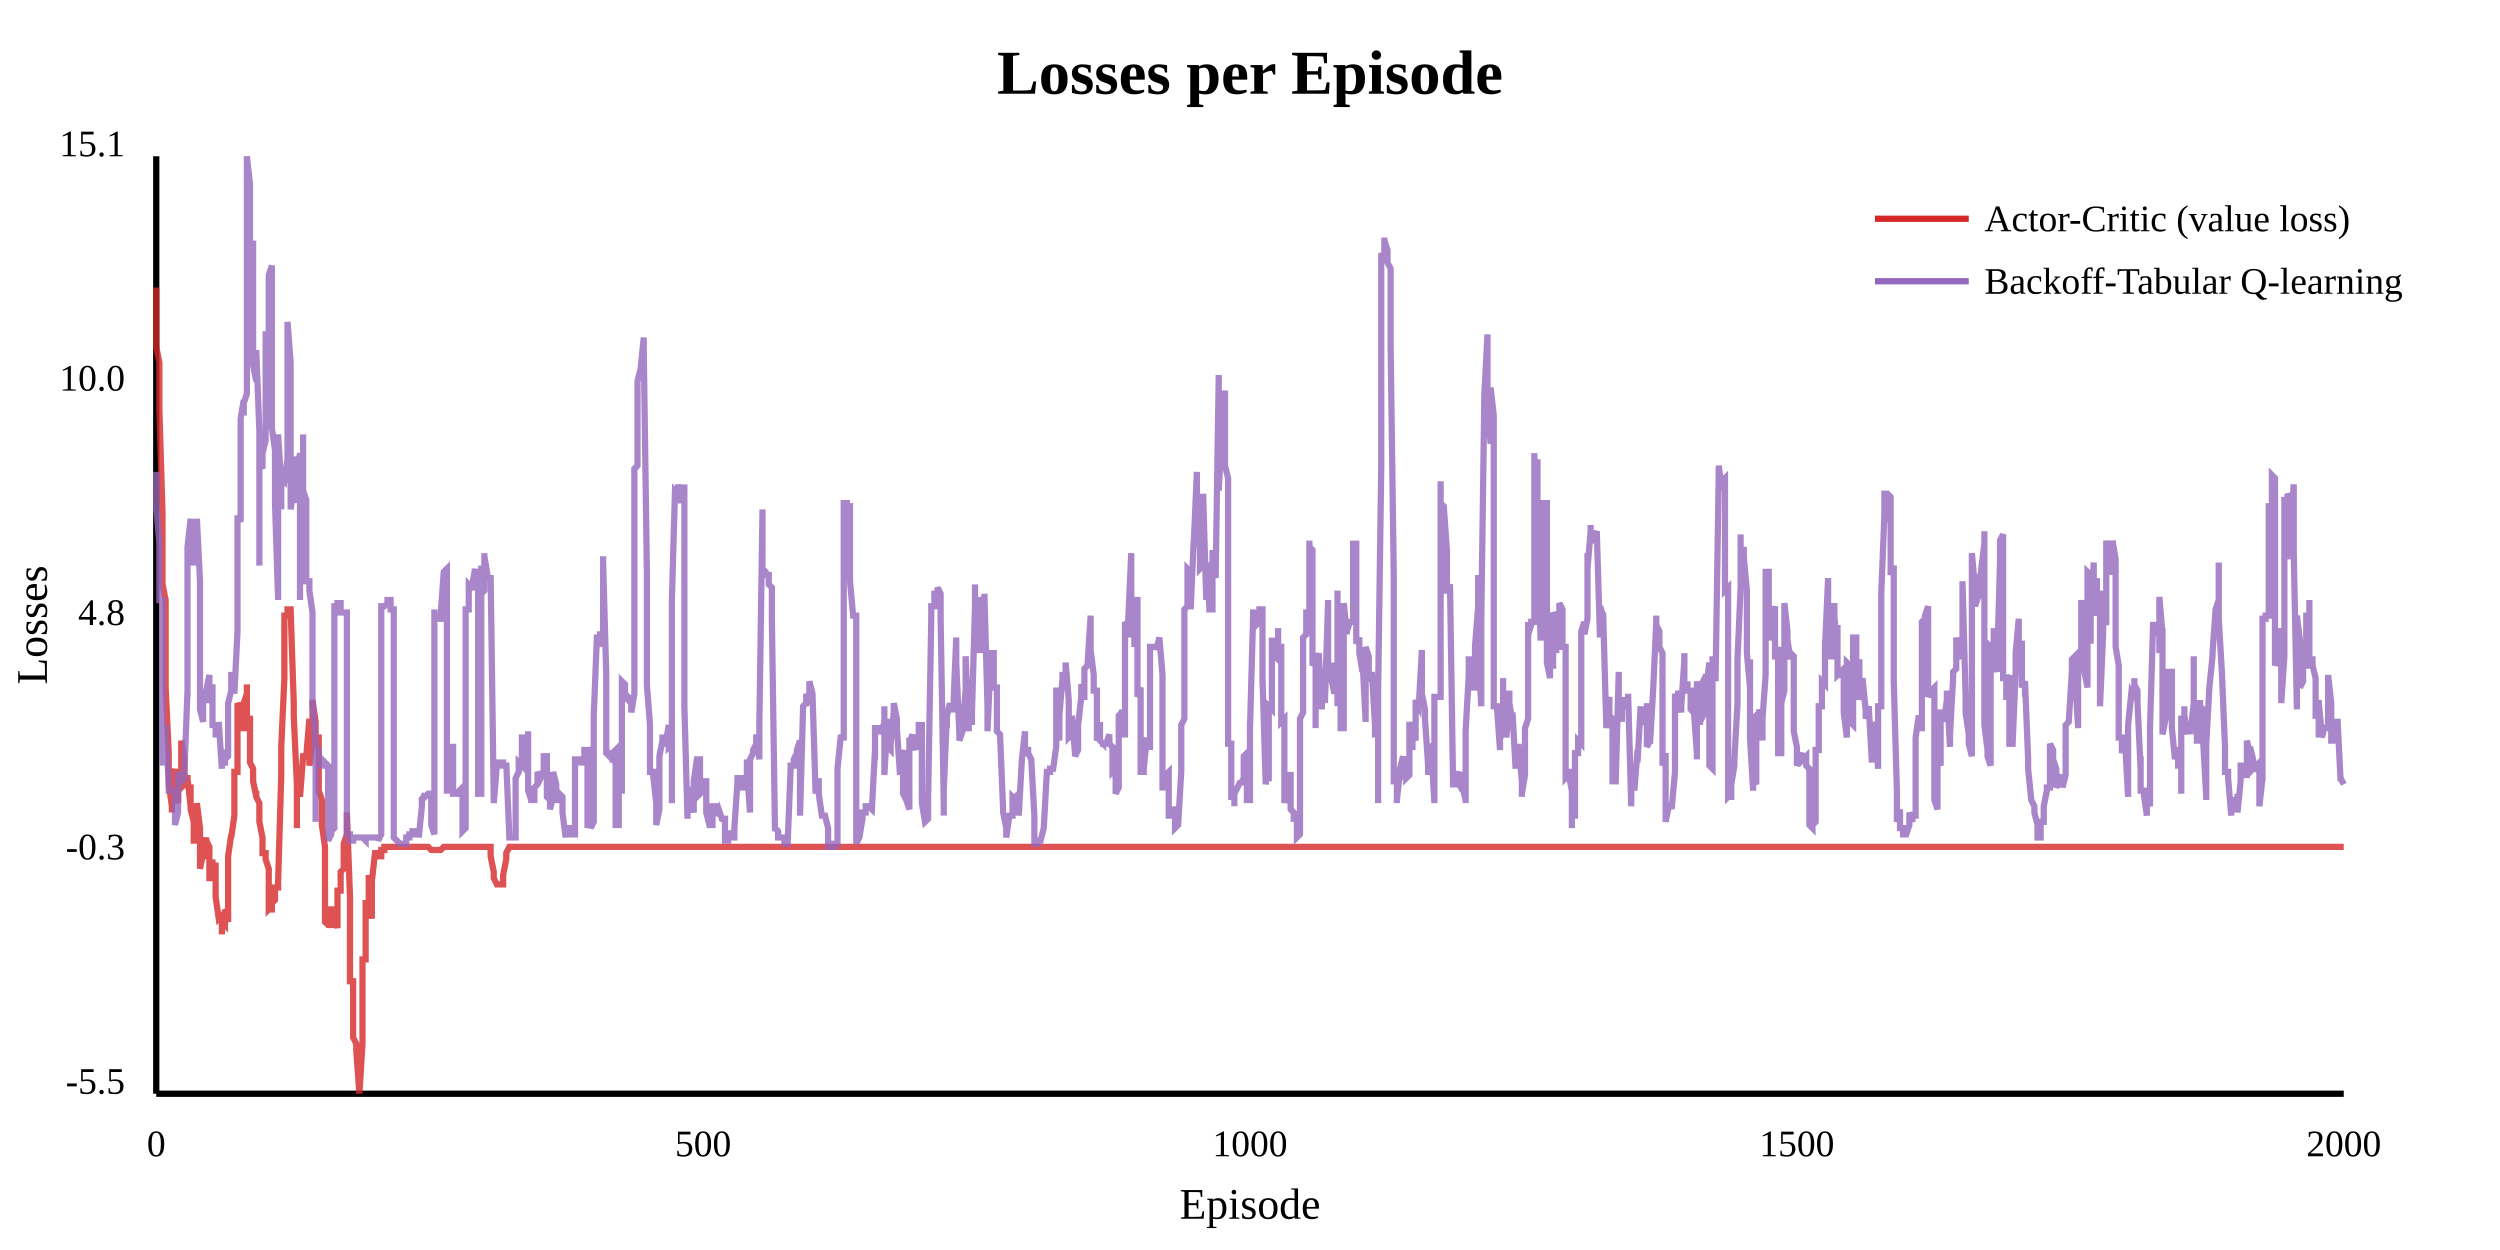
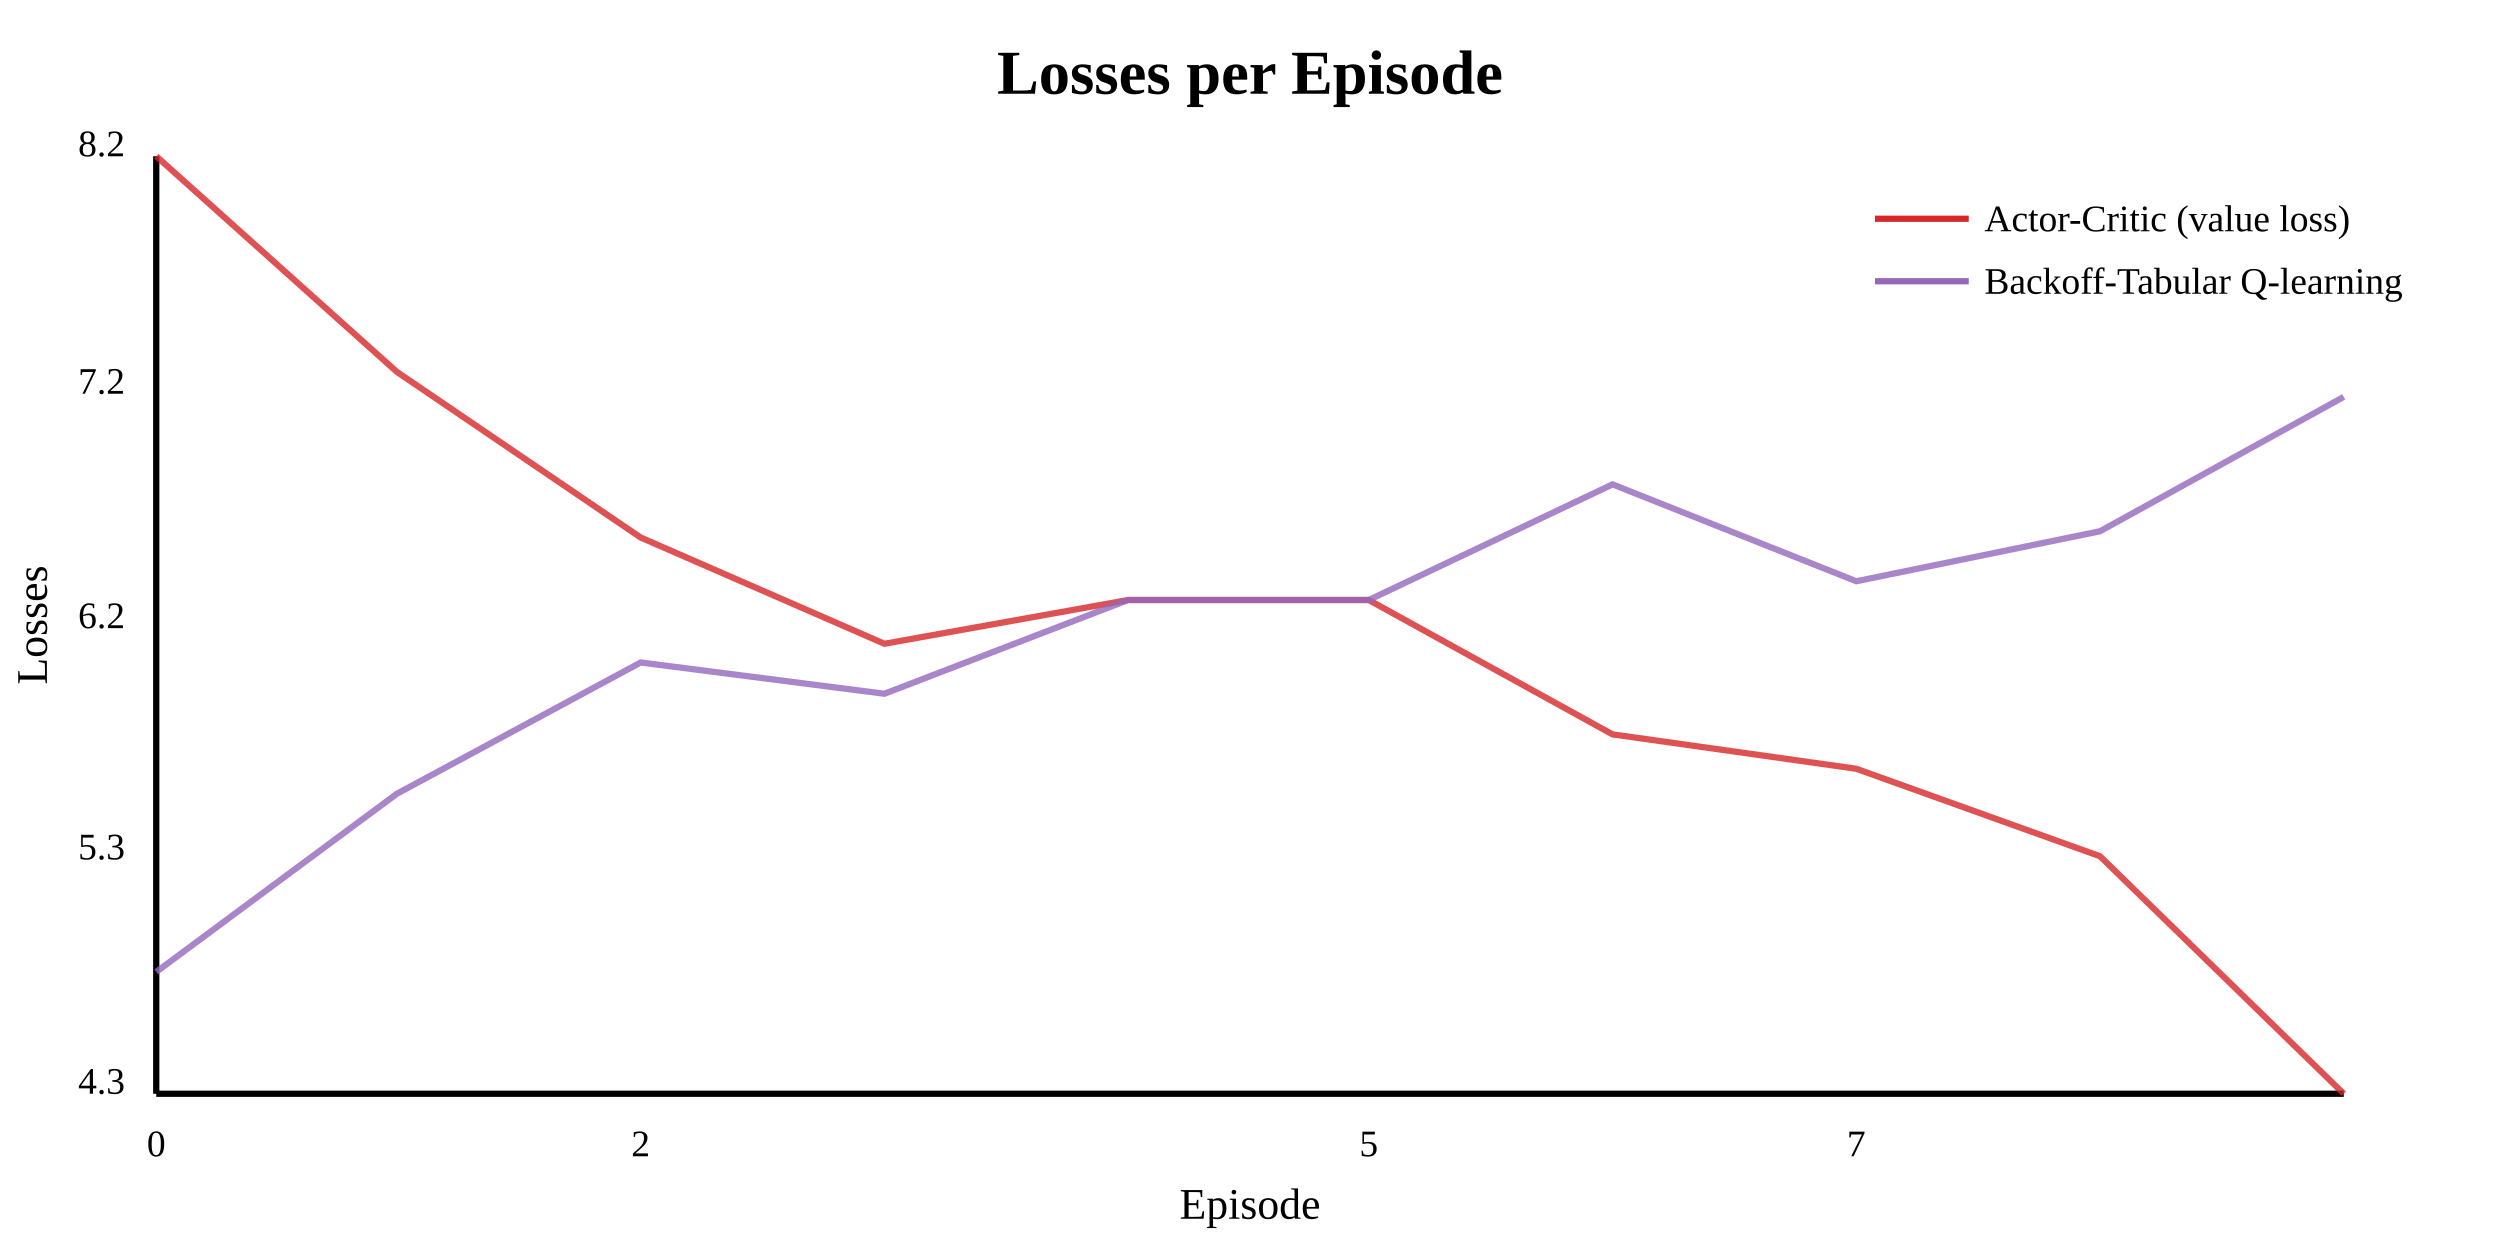
<svg xmlns="http://www.w3.org/2000/svg" width="800" height="400">
  <rect width="800" height="400" fill="white" />
  <line x1="50" y1="350" x2="750" y2="350" stroke="black" stroke-width="2" />
  <line x1="50" y1="50" x2="50" y2="350" stroke="black" stroke-width="2" />
  <text x="400" y="30" text-anchor="middle" font-size="20" font-weight="bold">Losses per Episode</text>
  <text x="400" y="390" text-anchor="middle" font-size="14">Episode</text>
  <text x="15" y="200" text-anchor="middle" font-size="14" transform="rotate(-90 15 200)">Losses</text>
  <text x="50" y="370" text-anchor="middle" font-size="12">0</text>
-   <text x="40" y="350" text-anchor="end" font-size="12">-5.5</text>
-   <text x="225" y="370" text-anchor="middle" font-size="12">500</text>
-   <text x="40" y="275" text-anchor="end" font-size="12">-0.3</text>
-   <text x="400" y="370" text-anchor="middle" font-size="12">1000</text>
-   <text x="40" y="200" text-anchor="end" font-size="12">4.8</text>
-   <text x="575" y="370" text-anchor="middle" font-size="12">1500</text>
-   <text x="40" y="125" text-anchor="end" font-size="12">10.0</text>
-   <text x="750" y="370" text-anchor="middle" font-size="12">2000</text>
-   <text x="40" y="50" text-anchor="end" font-size="12">15.1</text>
-   <polyline points="50,92 50,93 50,111 51,116 51,127 51,131 52,164 52,179 52,187 53,192 53,211 53,220 54,241 54,250 54,251 55,258 55,260 55,252 56,246 56,253 57,257 57,246 57,253 58,247 58,237 58,237 59,243 59,250 59,251 60,250 60,248 60,249 61,258 61,251 61,259 62,263 62,270 62,259 63,258 63,257 64,265 64,268 64,278 65,273 65,275 65,273 66,268 66,269 66,269 67,271 67,275 67,281 68,281 68,275 68,281 69,281 69,276 69,287 70,294 70,294 71,293 71,299 71,295 72,296 72,294 72,291 73,295 73,290 73,274 74,267 74,267 74,268 75,261 75,259 75,247 76,247 76,237 76,225 77,227 77,233 78,233 78,228 78,225 79,222 79,219 79,230 80,230 80,235 80,244 81,246 81,248 81,250 82,255 82,253 82,255 83,257 83,259 83,263 84,268 84,273 85,273 85,274 85,275 86,278 86,286 86,291 87,290 87,292 87,289 88,288 88,284 88,284 89,284 89,283 89,282 90,248 90,242 90,239 91,217 91,197 92,197 92,197 92,195 93,195 93,195 93,195 94,225 94,228 94,229 95,251 95,265 95,253 96,253 96,255 96,255 97,242 97,242 97,242 98,242 98,242 99,230 99,235 99,245 100,238 100,231 100,224 101,231 101,231 101,236 102,236 102,241 102,253 103,256 103,256 103,264 104,271 104,284 104,295 105,296 105,296 106,296 106,290 106,292 107,292 107,292 107,292 108,297 108,291 108,285 109,285 109,281 109,279 110,278 110,274 110,270 111,267 111,267 111,260 112,287 112,314 113,314 113,314 113,332 114,334 114,336 114,336 115,350 115,336 115,350 116,334 116,307 116,307 117,307 117,291 117,289 118,289 118,292 118,280 119,294 119,282 120,273 120,273 120,273 121,273 121,273 121,274 122,274 122,272 122,272 123,272 123,272 123,271 124,271 124,271 124,271 125,271 125,271 125,271 126,271 126,271 127,271 127,271 127,271 128,271 128,271 128,271 129,271 129,271 129,271 130,271 130,271 130,271 131,271 131,271 131,271 132,271 132,271 132,271 133,271 133,271 134,271 134,271 134,271 135,271 135,271 135,271 136,271 136,271 136,271 137,271 137,271 137,271 138,272 138,272 138,272 139,272 139,272 139,272 140,272 140,272 141,272 141,272 141,272 142,271 142,271 142,271 143,271 143,271 143,271 144,271 144,271 144,271 145,271 145,271 145,271 146,271 146,271 146,271 147,271 147,271 148,271 148,271 148,271 149,271 149,271 149,271 150,271 150,271 150,271 151,271 151,271 151,271 152,271 152,271 152,271 153,271 153,271 154,271 154,271 154,271 155,271 155,271 155,271 156,271 156,271 156,271 157,271 157,271 157,274 158,279 158,279 158,281 159,283 159,283 159,283 160,283 160,283 161,283 161,283 161,280 162,275 162,274 162,273 163,271 163,271 163,271 164,271 164,271 164,271 165,271 165,271 165,271 166,271 166,271 166,271 167,271 167,271 168,271 168,271 168,271 169,271 169,271 169,271 170,271 170,271 170,271 171,271 171,271 171,271 172,271 172,271 172,271 173,271 173,271 173,271 174,271 174,271 175,271 175,271 175,271 176,271 176,271 176,271 177,271 177,271 177,271 178,271 178,271 178,271 179,271 179,271 179,271 180,271 180,271 180,271 181,271 181,271 182,271 182,271 182,271 183,271 183,271 183,271 184,271 184,271 184,271 185,271 185,271 185,271 186,271 186,271 186,271 187,271 187,271 187,271 188,271 188,271 189,271 189,271 189,271 190,271 190,271 190,271 191,271 191,271 191,271 192,271 192,271 192,271 193,271 193,271 193,271 194,271 194,271 194,271 195,271 195,271 196,271 196,271 196,271 197,271 197,271 197,271 198,271 198,271 198,271 199,271 199,271 199,271 200,271 200,271 200,271 201,271 201,271 201,271 202,271 202,271 203,271 203,271 203,271 204,271 204,271 204,271 205,271 205,271 205,271 206,271 206,271 206,271 207,271 207,271 207,271 208,271 208,271 208,271 209,271 209,271 210,271 210,271 210,271 211,271 211,271 211,271 212,271 212,271 212,271 213,271 213,271 213,271 214,271 214,271 214,271 215,271 215,271 215,271 216,271 216,271 217,271 217,271 217,271 218,271 218,271 218,271 219,271 219,271 219,271 220,271 220,271 220,271 221,271 221,271 221,271 222,271 222,271 222,271 223,271 223,271 224,271 224,271 224,271 225,271 225,271 225,271 226,271 226,271 226,271 227,271 227,271 227,271 228,271 228,271 228,271 229,271 229,271 229,271 230,271 230,271 231,271 231,271 231,271 232,271 232,271 232,271 233,271 233,271 233,271 234,271 234,271 234,271 235,271 235,271 235,271 236,271 236,271 236,271 237,271 237,271 238,271 238,271 238,271 239,271 239,271 239,271 240,271 240,271 240,271 241,271 241,271 241,271 242,271 242,271 242,271 243,271 243,271 243,271 244,271 244,271 245,271 245,271 245,271 246,271 246,271 246,271 247,271 247,271 247,271 248,271 248,271 248,271 249,271 249,271 249,271 250,271 250,271 251,271 251,271 251,271 252,271 252,271 252,271 253,271 253,271 253,271 254,271 254,271 254,271 255,271 255,271 255,271 256,271 256,271 256,271 257,271 257,271 258,271 258,271 258,271 259,271 259,271 259,271 260,271 260,271 260,271 261,271 261,271 261,271 262,271 262,271 262,271 263,271 263,271 263,271 264,271 264,271 265,271 265,271 265,271 266,271 266,271 266,271 267,271 267,271 267,271 268,271 268,271 268,271 269,271 269,271 269,271 270,271 270,271 270,271 271,271 271,271 272,271 272,271 272,271 273,271 273,271 273,271 274,271 274,271 274,271 275,271 275,271 275,271 276,271 276,271 276,271 277,271 277,271 277,271 278,271 278,271 279,271 279,271 279,271 280,271 280,271 280,271 281,271 281,271 281,271 282,271 282,271 282,271 283,271 283,271 283,271 284,271 284,271 284,271 285,271 285,271 286,271 286,271 286,271 287,271 287,271 287,271 288,271 288,271 288,271 289,271 289,271 289,271 290,271 290,271 290,271 291,271 291,271 291,271 292,271 292,271 293,271 293,271 293,271 294,271 294,271 294,271 295,271 295,271 295,271 296,271 296,271 296,271 297,271 297,271 297,271 298,271 298,271 298,271 299,271 299,271 300,271 300,271 300,271 301,271 301,271 301,271 302,271 302,271 302,271 303,271 303,271 303,271 304,271 304,271 304,271 305,271 305,271 305,271 306,271 306,271 307,271 307,271 307,271 308,271 308,271 308,271 309,271 309,271 309,271 310,271 310,271 310,271 311,271 311,271 311,271 312,271 312,271 312,271 313,271 313,271 314,271 314,271 314,271 315,271 315,271 315,271 316,271 316,271 316,271 317,271 317,271 317,271 318,271 318,271 318,271 319,271 319,271 319,271 320,271 320,271 321,271 321,271 321,271 322,271 322,271 322,271 323,271 323,271 323,271 324,271 324,271 324,271 325,271 325,271 325,271 326,271 326,271 326,271 327,271 327,271 328,271 328,271 328,271 329,271 329,271 329,271 330,271 330,271 330,271 331,271 331,271 331,271 332,271 332,271 332,271 333,271 333,271 333,271 334,271 334,271 335,271 335,271 335,271 336,271 336,271 336,271 337,271 337,271 337,271 338,271 338,271 338,271 339,271 339,271 339,271 340,271 340,271 340,271 341,271 341,271 342,271 342,271 342,271 343,271 343,271 343,271 344,271 344,271 344,271 345,271 345,271 345,271 346,271 346,271 346,271 347,271 347,271 347,271 348,271 348,271 349,271 349,271 349,271 350,271 350,271 350,271 351,271 351,271 351,271 352,271 352,271 352,271 353,271 353,271 353,271 354,271 354,271 355,271 355,271 355,271 356,271 356,271 356,271 357,271 357,271 357,271 358,271 358,271 358,271 359,271 359,271 359,271 360,271 360,271 360,271 361,271 361,271 362,271 362,271 362,271 363,271 363,271 363,271 364,271 364,271 364,271 365,271 365,271 365,271 366,271 366,271 366,271 367,271 367,271 367,271 368,271 368,271 369,271 369,271 369,271 370,271 370,271 370,271 371,271 371,271 371,271 372,271 372,271 372,271 373,271 373,271 373,271 374,271 374,271 374,271 375,271 375,271 376,271 376,271 376,271 377,271 377,271 377,271 378,271 378,271 378,271 379,271 379,271 379,271 380,271 380,271 380,271 381,271 381,271 381,271 382,271 382,271 383,271 383,271 383,271 384,271 384,271 384,271 385,271 385,271 385,271 386,271 386,271 386,271 387,271 387,271 387,271 388,271 388,271 388,271 389,271 389,271 390,271 390,271 390,271 391,271 391,271 391,271 392,271 392,271 392,271 393,271 393,271 393,271 394,271 394,271 394,271 395,271 395,271 395,271 396,271 396,271 397,271 397,271 397,271 398,271 398,271 398,271 399,271 399,271 399,271 400,271 400,271 400,271 401,271 401,271 401,271 402,271 402,271 402,271 403,271 403,271 404,271 404,271 404,271 405,271 405,271 405,271 406,271 406,271 406,271 407,271 407,271 407,271 408,271 408,271 408,271 409,271 409,271 409,271 410,271 410,271 411,271 411,271 411,271 412,271 412,271 412,271 413,271 413,271 413,271 414,271 414,271 414,271 415,271 415,271 415,271 416,271 416,271 416,271 417,271 417,271 418,271 418,271 418,271 419,271 419,271 419,271 420,271 420,271 420,271 421,271 421,271 421,271 422,271 422,271 422,271 423,271 423,271 423,271 424,271 424,271 425,271 425,271 425,271 426,271 426,271 426,271 427,271 427,271 427,271 428,271 428,271 428,271 429,271 429,271 429,271 430,271 430,271 430,271 431,271 431,271 432,271 432,271 432,271 433,271 433,271 433,271 434,271 434,271 434,271 435,271 435,271 435,271 436,271 436,271 436,271 437,271 437,271 437,271 438,271 438,271 439,271 439,271 439,271 440,271 440,271 440,271 441,271 441,271 441,271 442,271 442,271 442,271 443,271 443,271 443,271 444,271 444,271 444,271 445,271 445,271 446,271 446,271 446,271 447,271 447,271 447,271 448,271 448,271 448,271 449,271 449,271 449,271 450,271 450,271 450,271 451,271 451,271 452,271 452,271 452,271 453,271 453,271 453,271 454,271 454,271 454,271 455,271 455,271 455,271 456,271 456,271 456,271 457,271 457,271 457,271 458,271 458,271 459,271 459,271 459,271 460,271 460,271 460,271 461,271 461,271 461,271 462,271 462,271 462,271 463,271 463,271 463,271 464,271 464,271 464,271 465,271 465,271 466,271 466,271 466,271 467,271 467,271 467,271 468,271 468,271 468,271 469,271 469,271 469,271 470,271 470,271 470,271 471,271 471,271 471,271 472,271 472,271 473,271 473,271 473,271 474,271 474,271 474,271 475,271 475,271 475,271 476,271 476,271 476,271 477,271 477,271 477,271 478,271 478,271 478,271 479,271 479,271 480,271 480,271 480,271 481,271 481,271 481,271 482,271 482,271 482,271 483,271 483,271 483,271 484,271 484,271 484,271 485,271 485,271 485,271 486,271 486,271 487,271 487,271 487,271 488,271 488,271 488,271 489,271 489,271 489,271 490,271 490,271 490,271 491,271 491,271 491,271 492,271 492,271 492,271 493,271 493,271 494,271 494,271 494,271 495,271 495,271 495,271 496,271 496,271 496,271 497,271 497,271 497,271 498,271 498,271 498,271 499,271 499,271 499,271 500,271 500,271 501,271 501,271 501,271 502,271 502,271 502,271 503,271 503,271 503,271 504,271 504,271 504,271 505,271 505,271 505,271 506,271 506,271 506,271 507,271 507,271 508,271 508,271 508,271 509,271 509,271 509,271 510,271 510,271 510,271 511,271 511,271 511,271 512,271 512,271 512,271 513,271 513,271 513,271 514,271 514,271 515,271 515,271 515,271 516,271 516,271 516,271 517,271 517,271 517,271 518,271 518,271 518,271 519,271 519,271 519,271 520,271 520,271 520,271 521,271 521,271 522,271 522,271 522,271 523,271 523,271 523,271 524,271 524,271 524,271 525,271 525,271 525,271 526,271 526,271 526,271 527,271 527,271 527,271 528,271 528,271 529,271 529,271 529,271 530,271 530,271 530,271 531,271 531,271 531,271 532,271 532,271 532,271 533,271 533,271 533,271 534,271 534,271 534,271 535,271 535,271 536,271 536,271 536,271 537,271 537,271 537,271 538,271 538,271 538,271 539,271 539,271 539,271 540,271 540,271 540,271 541,271 541,271 541,271 542,271 542,271 543,271 543,271 543,271 544,271 544,271 544,271 545,271 545,271 545,271 546,271 546,271 546,271 547,271 547,271 547,271 548,271 548,271 548,271 549,271 549,271 550,271 550,271 550,271 551,271 551,271 551,271 552,271 552,271 552,271 553,271 553,271 553,271 554,271 554,271 554,271 555,271 555,271 556,271 556,271 556,271 557,271 557,271 557,271 558,271 558,271 558,271 559,271 559,271 559,271 560,271 560,271 560,271 561,271 561,271 561,271 562,271 562,271 563,271 563,271 563,271 564,271 564,271 564,271 565,271 565,271 565,271 566,271 566,271 566,271 567,271 567,271 567,271 568,271 568,271 568,271 569,271 569,271 570,271 570,271 570,271 571,271 571,271 571,271 572,271 572,271 572,271 573,271 573,271 573,271 574,271 574,271 574,271 575,271 575,271 575,271 576,271 576,271 577,271 577,271 577,271 578,271 578,271 578,271 579,271 579,271 579,271 580,271 580,271 580,271 581,271 581,271 581,271 582,271 582,271 582,271 583,271 583,271 584,271 584,271 584,271 585,271 585,271 585,271 586,271 586,271 586,271 587,271 587,271 587,271 588,271 588,271 588,271 589,271 589,271 589,271 590,271 590,271 591,271 591,271 591,271 592,271 592,271 592,271 593,271 593,271 593,271 594,271 594,271 594,271 595,271 595,271 595,271 596,271 596,271 596,271 597,271 597,271 598,271 598,271 598,271 599,271 599,271 599,271 600,271 600,271 600,271 601,271 601,271 601,271 602,271 602,271 602,271 603,271 603,271 603,271 604,271 604,271 605,271 605,271 605,271 606,271 606,271 606,271 607,271 607,271 607,271 608,271 608,271 608,271 609,271 609,271 609,271 610,271 610,271 610,271 611,271 611,271 612,271 612,271 612,271 613,271 613,271 613,271 614,271 614,271 614,271 615,271 615,271 615,271 616,271 616,271 616,271 617,271 617,271 617,271 618,271 618,271 619,271 619,271 619,271 620,271 620,271 620,271 621,271 621,271 621,271 622,271 622,271 622,271 623,271 623,271 623,271 624,271 624,271 624,271 625,271 625,271 626,271 626,271 626,271 627,271 627,271 627,271 628,271 628,271 628,271 629,271 629,271 629,271 630,271 630,271 630,271 631,271 631,271 631,271 632,271 632,271 633,271 633,271 633,271 634,271 634,271 634,271 635,271 635,271 635,271 636,271 636,271 636,271 637,271 637,271 637,271 638,271 638,271 638,271 639,271 639,271 640,271 640,271 640,271 641,271 641,271 641,271 642,271 642,271 642,271 643,271 643,271 643,271 644,271 644,271 644,271 645,271 645,271 645,271 646,271 646,271 647,271 647,271 647,271 648,271 648,271 648,271 649,271 649,271 649,271 650,271 650,271 650,271 651,271 651,271 651,271 652,271 652,271 653,271 653,271 653,271 654,271 654,271 654,271 655,271 655,271 655,271 656,271 656,271 656,271 657,271 657,271 657,271 658,271 658,271 658,271 659,271 659,271 660,271 660,271 660,271 661,271 661,271 661,271 662,271 662,271 662,271 663,271 663,271 663,271 664,271 664,271 664,271 665,271 665,271 665,271 666,271 666,271 667,271 667,271 667,271 668,271 668,271 668,271 669,271 669,271 669,271 670,271 670,271 670,271 671,271 671,271 671,271 672,271 672,271 672,271 673,271 673,271 674,271 674,271 674,271 675,271 675,271 675,271 676,271 676,271 676,271 677,271 677,271 677,271 678,271 678,271 678,271 679,271 679,271 679,271 680,271 680,271 681,271 681,271 681,271 682,271 682,271 682,271 683,271 683,271 683,271 684,271 684,271 684,271 685,271 685,271 685,271 686,271 686,271 686,271 687,271 687,271 688,271 688,271 688,271 689,271 689,271 689,271 690,271 690,271 690,271 691,271 691,271 691,271 692,271 692,271 692,271 693,271 693,271 693,271 694,271 694,271 695,271 695,271 695,271 696,271 696,271 696,271 697,271 697,271 697,271 698,271 698,271 698,271 699,271 699,271 699,271 700,271 700,271 700,271 701,271 701,271 702,271 702,271 702,271 703,271 703,271 703,271 704,271 704,271 704,271 705,271 705,271 705,271 706,271 706,271 706,271 707,271 707,271 707,271 708,271 708,271 709,271 709,271 709,271 710,271 710,271 710,271 711,271 711,271 711,271 712,271 712,271 712,271 713,271 713,271 713,271 714,271 714,271 714,271 715,271 715,271 716,271 716,271 716,271 717,271 717,271 717,271 718,271 718,271 718,271 719,271 719,271 719,271 720,271 720,271 720,271 721,271 721,271 721,271 722,271 722,271 723,271 723,271 723,271 724,271 724,271 724,271 725,271 725,271 725,271 726,271 726,271 726,271 727,271 727,271 727,271 728,271 728,271 728,271 729,271 729,271 730,271 730,271 730,271 731,271 731,271 731,271 732,271 732,271 732,271 733,271 733,271 733,271 734,271 734,271 734,271 735,271 735,271 735,271 736,271 736,271 737,271 737,271 737,271 738,271 738,271 738,271 739,271 739,271 739,271 740,271 740,271 740,271 741,271 741,271 741,271 742,271 742,271 742,271 743,271 743,271 744,271 744,271 744,271 745,271 745,271 745,271 746,271 746,271 746,271 747,271 747,271 747,271 748,271 748,271 748,271 749,271 749,271 750,271" fill="none" stroke="#d62728" stroke-width="2" opacity="0.8" />
-   <polyline points="50,164 50,151 50,162 51,174 51,184 51,192 52,192 52,245 52,233 53,233 53,236 53,236 54,250 54,253 54,253 55,253 55,253 55,253 56,253 56,264 57,260 57,260 57,247 58,251 58,251 58,249 59,249 59,247 59,247 60,221 60,223 60,175 61,166 61,179 61,179 62,179 62,181 62,180 63,168 63,166 64,186 64,186 64,227 65,231 65,229 65,225 66,223 66,223 66,221 67,216 67,218 67,225 68,219 68,226 68,232 69,232 69,236 69,234 70,234 70,231 71,246 71,243 71,240 72,245 72,243 72,243 73,242 73,240 73,225 74,221 74,215 74,217 75,221 75,222 75,222 76,202 76,175 76,165 77,167 77,134 78,128 78,133 78,129 79,126 79,101 79,50 80,59 80,78 80,78 81,78 81,116 81,117 82,122 82,122 82,112 83,138 83,181 83,148 84,150 84,145 85,141 85,106 85,115 86,115 86,93 86,88 87,85 87,89 87,137 88,144 88,157 88,161 89,192 89,142 89,139 90,155 90,163 90,153 91,154 91,154 92,147 92,152 92,103 93,116 93,162 93,163 94,156 94,161 94,148 95,148 95,146 95,153 96,145 96,192 96,169 97,160 97,139 97,157 98,160 98,186 99,186 99,189 99,189 100,196 100,199 100,225 101,238 101,263 101,239 102,240 102,240 102,243 103,244 103,244 103,245 104,245 104,244 104,244 105,245 105,269 106,267 106,267 106,266 107,265 107,265 107,194 108,194 108,194 108,193 109,193 109,193 109,196 110,196 110,196 110,196 111,196 111,267 111,267 112,267 112,269 113,269 113,268 113,268 114,268 114,267 114,268 115,268 115,268 115,268 116,268 116,268 116,268 117,269 117,267 117,268 118,268 118,268 118,268 119,268 119,268 120,268 120,268 120,268 121,268 121,269 121,269 122,267 122,267 122,194 123,194 123,194 123,194 124,193 124,192 124,192 125,192 125,192 125,195 126,195 126,268 127,269 127,269 127,269 128,270 128,271 128,270 129,270 129,270 129,270 130,270 130,268 130,268 131,268 131,268 131,267 132,267 132,266 132,266 133,266 133,266 134,266 134,268 134,268 135,258 135,255 135,256 136,254 136,255 136,255 137,254 137,254 137,254 138,254 138,254 138,264 139,267 139,195 139,197 140,197 140,198 141,198 141,198 141,197 142,183 142,183 142,183 143,182 143,254 143,251 144,251 144,243 144,239 145,239 145,239 145,254 146,254 146,254 146,254 147,253 147,254 148,254 148,262 148,266 149,265 149,265 149,195 150,195 150,195 150,187 151,188 151,189 151,188 152,182 152,183 152,183 153,183 153,254 154,254 154,181 154,190 155,189 155,177 155,178 156,184 156,184 156,185 157,185 157,185 157,184 158,256 158,256 158,257 159,245 159,245 159,244 160,244 160,244 161,244 161,244 161,245 162,245 162,244 162,244 163,268 163,268 163,268 164,268 164,268 164,268 165,268 165,268 165,249 166,247 166,244 166,244 167,245 167,236 168,236 168,236 168,236 169,236 169,234 169,253 170,256 170,255 170,256 171,256 171,256 171,252 172,251 172,250 172,247 173,249 173,249 173,249 174,247 174,242 175,242 175,251 175,255 176,256 176,256 176,259 177,255 177,247 177,247 178,251 178,256 178,256 179,256 179,256 179,254 180,255 180,255 180,260 181,268 181,267 182,267 182,267 182,265 183,265 183,265 183,267 184,267 184,267 184,243 185,243 185,244 185,244 186,244 186,243 186,243 187,243 187,243 187,240 188,240 188,264 189,264 189,264 189,265 190,263 190,229 190,229 191,204 191,203 191,206 192,206 192,202 192,203 193,203 193,178 193,180 194,216 194,216 194,241 195,242 195,241 196,241 196,244 196,241 197,240 197,263 197,264 198,264 198,262 198,253 199,253 199,218 199,218 200,219 200,221 200,223 201,224 201,223 201,223 202,224 202,228 203,222 203,187 203,150 204,149 204,137 204,122 205,118 205,118 205,118 206,108 206,108 206,112 207,183 207,219 207,219 208,232 208,247 208,247 209,247 209,248 210,257 210,262 210,264 211,259 211,259 211,242 212,237 212,235 212,238 213,238 213,238 213,238 214,232 214,233 214,239 215,238 215,257 215,192 216,157 216,157 217,158 217,155 217,155 218,161 218,156 218,156 219,156 219,156 219,226 220,262 220,262 220,252 221,255 221,255 221,255 222,260 222,254 222,250 223,243 223,243 224,243 224,243 224,254 225,253 225,253 225,250 226,250 226,256 226,260 227,264 227,264 227,264 228,264 228,264 228,258 229,258 229,261 229,261 230,259 230,259 231,262 231,262 231,262 232,262 232,262 232,269 233,269 233,269 233,266 234,268 234,268 234,268 235,268 235,268 235,265 236,250 236,250 236,249 237,249 237,252 238,252 238,252 238,252 239,252 239,243 239,246 240,260 240,260 240,243 241,241 241,241 241,240 242,238 242,238 242,235 243,243 243,241 243,231 244,163 244,182 245,183 245,183 245,184 246,184 246,184 246,187 247,188 247,189 247,198 248,266 248,266 248,265 249,266 249,266 249,268 250,268 250,268 251,268 251,269 251,270 252,270 252,270 252,271 253,246 253,245 253,245 254,245 254,244 254,243 255,241 255,241 255,240 256,237 256,237 256,261 257,226 257,226 258,225 258,226 258,222 259,225 259,218 259,218 260,222 260,222 260,222 261,254 261,249 261,250 262,250 262,254 262,254 263,261 263,261 263,261 264,261 264,261 265,265 265,271 265,271 266,271 266,271 266,271 267,271 267,271 267,270 268,270 268,270 268,246 269,236 269,236 269,236 270,236 270,234 270,161 271,161 271,162 272,162 272,162 272,186 273,197 273,197 273,197 274,197 274,198 274,270 275,268 275,268 275,268 276,262 276,260 276,260 277,260 277,260 277,258 278,258 278,258 279,259 279,259 279,259 280,240 280,243 280,233 281,233 281,232 281,233 282,233 282,233 282,235 283,231 283,226 283,248 284,230 284,239 284,239 285,240 285,238 286,228 286,225 286,225 287,230 287,232 287,233 288,248 288,245 288,244 289,240 289,243 289,254 290,256 290,256 290,256 291,259 291,236 291,238 292,235 292,237 293,240 293,240 293,237 294,237 294,232 294,232 295,232 295,257 295,257 296,263 296,263 296,263 297,262 297,255 297,255 298,198 298,194 298,194 299,194 299,190 300,190 300,190 300,188 301,190 301,199 301,198 302,257 302,261 302,253 303,229 303,233 303,229 304,225 304,227 304,227 305,226 305,226 305,228 306,204 306,212 307,235 307,235 307,237 308,234 308,233 308,233 309,221 309,210 309,210 310,234 310,234 310,231 311,231 311,221 311,229 312,194 312,187 312,197 313,208 313,208 314,208 314,203 314,192 315,192 315,204 315,190 316,226 316,232 316,234 317,211 317,211 317,209 318,209 318,219 318,220 319,220 319,234 319,234 320,235 320,235 321,259 321,258 321,260 322,265 322,268 322,268 323,261 323,261 323,261 324,261 324,260 324,255 325,256 325,255 325,255 326,254 326,254 326,261 327,243 327,243 328,234 328,235 328,240 329,240 329,242 329,241 330,243 330,243 330,243 331,261 331,261 331,270 332,270 332,270 332,269 333,269 333,269 333,269 334,265 334,265 335,247 335,247 335,247 336,247 336,245 336,246 337,246 337,246 337,246 338,239 338,220 338,236 339,236 339,232 339,229 340,217 340,217 340,216 341,216 341,212 342,224 342,233 342,236 343,235 343,236 343,229 344,241 344,241 344,242 345,240 345,233 345,232 346,223 346,221 346,219 347,221 347,224 347,214 348,213 348,213 349,197 349,207 349,208 350,216 350,218 350,221 351,221 351,225 351,237 352,233 352,231 352,237 353,238 353,237 353,238 354,238 354,238 355,235 355,239 355,238 356,239 356,241 356,247 357,246 357,245 357,254 358,252 358,234 358,229 359,228 359,227 359,229 360,229 360,236 360,199 361,201 361,199 362,177 362,196 362,203 363,203 363,205 363,207 364,203 364,191 364,223 365,220 365,222 365,247 366,247 366,248 366,246 367,236 367,236 367,239 368,239 368,207 369,207 369,207 369,207 370,207 370,207 370,208 371,204 371,204 371,204 372,216 372,253 372,249 373,249 373,249 373,248 374,247 374,247 374,261 375,261 375,261 376,260 376,258 376,265 377,264 377,263 377,264 378,247 378,233 378,232 379,230 379,212 379,195 380,194 380,189 380,182 381,183 381,183 381,195 382,173 382,174 383,151 383,155 383,172 384,175 384,180 384,182 385,181 385,176 385,158 386,192 386,192 386,180 387,194 387,195 387,195 388,195 388,176 388,178 389,179 389,185 390,120 390,120 390,157 391,138 391,138 391,135 392,125 392,149 392,149 393,153 393,171 393,238 394,238 394,238 394,255 395,255 395,258 395,254 396,252 396,252 397,250 397,251 397,251 398,249 398,246 398,242 399,241 399,241 399,256 400,256 400,231 400,233 401,197 401,195 401,197 402,199 402,199 402,200 403,199 403,195 404,195 404,219 404,217 405,250 405,251 405,251 406,244 406,250 406,226 407,227 407,206 407,205 408,205 408,207 408,210 409,211 409,201 409,207 410,207 410,231 411,230 411,254 411,257 412,248 412,248 412,248 413,248 413,259 413,259 414,260 414,260 414,262 415,262 415,260 415,268 416,267 416,230 416,230 417,228 417,204 418,203 418,196 418,196 419,196 419,173 419,175 420,176 420,212 420,213 421,211 421,233 421,209 422,213 422,209 422,209 423,227 423,224 423,224 424,224 424,224 425,192 425,194 425,218 426,213 426,217 426,217 427,222 427,214 427,213 428,213 428,189 428,225 429,225 429,225 429,233 430,233 430,227 430,193 431,203 431,202 432,199 432,199 432,199 433,199 433,174 433,174 434,174 434,177 434,206 435,204 435,207 435,209 436,215 436,213 436,211 437,231 437,207 437,207 438,210 438,215 439,218 439,217 439,215 440,232 440,232 440,235 441,235 441,257 441,221 442,149 442,81 442,81 443,83 443,76 443,77 444,80 444,80 444,84 445,86 445,111 446,184 446,251 446,249 447,249 447,257 447,256 448,247 448,246 448,246 449,242 449,248 449,248 450,247 450,249 450,249 451,248 451,231 452,240 452,236 452,233 453,237 453,227 453,224 454,226 454,226 454,226 455,208 455,226 455,222 456,227 456,230 456,230 457,245 457,248 457,240 458,239 458,239 459,257 459,242 459,223 460,223 460,223 460,223 461,223 461,154 461,161 462,162 462,162 462,162 463,176 463,190 463,189 464,187 464,187 464,187 465,252 465,249 466,249 466,249 466,249 467,247 467,252 467,251 468,253 468,253 468,252 469,256 469,257 469,234 470,216 470,210 470,212 471,218 471,220 471,220 472,220 472,207 473,194 473,184 473,208 474,226 474,223 474,199 475,126 475,126 475,126 476,107 476,118 476,130 477,142 477,142 477,124 478,133 478,156 478,226 479,226 479,226 480,240 480,236 480,236 481,235 481,217 481,234 482,234 482,235 482,236 483,226 483,221 483,225 484,231 484,231 484,228 485,246 485,243 485,239 486,239 486,239 487,250 487,255 487,254 488,248 488,248 488,233 489,230 489,199 489,203 490,200 490,199 490,199 491,199 491,145 491,152 492,147 492,167 492,170 493,205 493,169 494,171 494,171 494,161 495,161 495,212 495,212 496,217 496,215 496,201 497,202 497,214 497,196 498,198 498,209 498,207 499,205 499,193 499,193 500,195 500,207 501,207 501,231 501,249 502,248 502,246 502,248 503,253 503,265 503,261 504,261 504,248 504,241 505,241 505,241 505,237 506,238 506,202 506,202 507,199 507,203 508,198 508,177 508,182 509,170 509,168 509,173 510,173 510,174 510,172 511,170 511,170 511,171 512,204 512,194 512,194 513,197 513,197 513,196 514,232 514,233 515,223 515,225 515,229 516,230 516,242 516,250 517,250 517,250 517,251 518,215 518,215 518,230 519,230 519,230 519,227 520,225 520,225 520,224 521,224 521,222 522,258 522,251 522,251 523,251 523,251 523,253 524,240 524,244 524,244 525,226 525,227 525,227 526,232 526,232 526,230 527,228 527,225 527,239 528,237 528,238 529,221 529,221 529,221 530,199 530,197 530,200 531,202 531,206 531,207 532,209 532,209 532,245 533,241 533,241 533,263 534,258 534,258 534,258 535,258 535,258 536,247 536,223 536,222 537,225 537,225 537,221 538,228 538,226 538,226 539,211 539,209 539,219 540,219 540,221 540,221 541,221 541,227 541,227 542,228 542,227 543,241 543,243 543,218 544,232 544,231 544,231 545,229 545,222 545,218 546,216 546,218 546,220 547,212 547,235 547,245 548,246 548,210 548,211 549,218 549,216 550,151 550,151 550,149 551,157 551,154 551,154 552,153 552,188 552,189 553,188 553,193 553,255 554,254 554,256 554,251 555,245 555,243 556,225 556,211 556,211 557,188 557,171 557,176 558,177 558,175 558,178 559,189 559,191 559,209 560,220 560,211 560,236 561,253 561,253 561,249 562,251 562,229 563,228 563,227 563,227 564,231 564,237 564,230 565,216 565,215 565,183 566,183 566,205 566,199 567,200 567,200 567,199 568,194 568,197 568,211 569,207 569,241 570,241 570,242 570,225 571,221 571,216 571,193 572,202 572,205 572,205 573,211 573,211 573,209 574,210 574,232 574,234 575,239 575,245 575,245 576,243 576,243 577,241 577,242 577,243 578,242 578,244 578,245 579,246 579,264 579,264 580,265 580,265 580,264 581,263 581,240 581,240 582,240 582,239 582,226 583,226 583,218 584,219 584,205 584,207 585,185 585,209 585,209 586,209 586,211 586,211 587,193 587,200 587,197 588,211 588,200 588,216 589,215 589,216 589,216 590,216 590,228 591,236 591,222 591,212 592,213 592,223 592,231 593,232 593,208 593,204 594,204 594,204 594,215 595,211 595,223 595,224 596,217 596,217 596,217 597,227 597,230 598,226 598,226 598,226 599,244 599,233 599,231 600,238 600,238 600,233 601,246 601,246 601,226 602,226 602,226 602,190 603,165 603,167 603,158 604,158 604,158 605,159 605,159 605,184 606,181 606,181 606,218 607,253 607,253 607,263 608,259 608,265 608,265 609,265 609,265 609,267 610,267 610,267 610,267 611,264 611,260 612,263 612,261 612,261 613,261 613,260 613,236 614,229 614,229 614,229 615,232 615,234 615,199 616,198 616,197 616,197 617,194 617,219 617,223 618,221 618,221 619,220 619,220 619,256 620,259 620,242 620,242 621,245 621,227 621,228 622,230 622,230 622,231 623,224 623,221 623,221 624,239 624,235 624,235 625,217 625,215 626,214 626,205 626,204 627,211 627,207 627,207 628,207 628,193 628,186 629,223 629,226 629,228 630,235 630,236 630,238 631,242 631,239 631,177 632,188 632,194 633,191 633,189 633,186 634,183 634,182 634,182 635,174 635,170 635,232 636,240 636,240 636,242 637,245 637,212 637,207 638,208 638,201 638,211 639,215 639,215 640,180 640,180 640,173 641,171 641,208 641,217 642,217 642,224 642,216 643,219 643,216 643,238 644,238 644,237 644,239 645,215 645,215 645,209 646,198 646,206 647,206 647,209 647,220 648,218 648,223 648,218 649,243 649,243 649,246 650,256 650,256 650,256 651,258 651,258 651,260 652,264 652,268 653,268 653,266 653,263 654,263 654,260 654,258 655,253 655,253 655,252 656,252 656,242 656,238 657,240 657,243 657,243 658,246 658,248 658,252 659,250 659,250 660,248 660,251 660,252 661,248 661,232 661,232 662,231 662,231 662,231 663,215 663,216 663,211 664,210 664,213 664,216 665,233 665,209 665,211 666,211 666,192 667,209 667,209 667,215 668,220 668,220 668,183 669,184 669,206 669,198 670,180 670,196 670,197 671,190 671,185 671,190 672,190 672,225 672,226 673,203 673,197 674,200 674,197 674,173 675,180 675,184 675,183 676,177 676,178 676,173 677,179 677,193 677,207 678,213 678,237 678,236 679,236 679,237 679,241 680,236 680,237 681,255 681,232 681,232 682,222 682,222 682,222 683,224 683,217 683,219 684,221 684,225 684,225 685,246 685,242 685,253 686,253 686,254 686,254 687,261 687,255 688,258 688,233 688,233 689,199 689,203 689,203 690,202 690,202 690,202 691,202 691,209 691,191 692,203 692,201 692,235 693,230 693,227 693,227 694,227 694,215 695,215 695,215 695,233 696,243 696,239 696,240 697,243 697,246 697,245 698,245 698,254 698,230 699,230 699,226 699,229 700,235 700,235 700,234 701,234 701,234 702,225 702,210 702,233 703,233 703,237 703,237 704,237 704,224 704,226 705,227 705,227 705,237 706,255 706,256 706,238 707,220 707,220 707,220 708,210 708,209 709,195 709,195 709,195 710,192 710,180 710,198 711,215 711,215 711,215 712,239 712,239 712,247 713,247 713,247 713,249 714,261 714,258 714,258 715,256 715,256 716,256 716,254 716,260 717,250 717,246 717,245 718,245 718,247 718,248 719,248 719,248 719,237 720,241 720,239 720,239 721,243 721,246 721,246 722,245 722,246 723,247 723,247 723,258 724,249 724,250 724,198 725,198 725,198 725,197 726,197 726,197 726,162 727,162 727,162 727,152 728,153 728,213 728,213 729,210 729,211 730,202 730,201 730,225 731,210 731,159 731,178 732,178 732,172 732,158 733,160 733,160 733,169 734,155 734,168 734,177 735,227 735,222 735,197 736,205 736,220 737,218 737,213 737,205 738,213 738,206 738,197 739,197 739,192 739,213 740,213 740,210 740,213 741,217 741,223 741,230 742,224 742,236 742,225 743,235 743,236 744,232 744,234 744,233 745,233 745,217 745,216 746,225 746,227 746,237 747,237 747,232 747,236 748,237 748,234 748,230 749,250 749,249 750,251" fill="none" stroke="#9467bd" stroke-width="2" opacity="0.8" />
+   <text x="40" y="350" text-anchor="end" font-size="12">4.3</text>
+   <text x="205" y="370" text-anchor="middle" font-size="12">2</text>
+   <text x="40" y="275" text-anchor="end" font-size="12">5.3</text>
+   <text x="438" y="370" text-anchor="middle" font-size="12">5</text>
+   <text x="40" y="201" text-anchor="end" font-size="12">6.2</text>
+   <text x="594" y="370" text-anchor="middle" font-size="12">7</text>
+   <text x="40" y="126" text-anchor="end" font-size="12">7.2</text>
+   <text x="827" y="370" text-anchor="middle" font-size="12">10</text>
+   <text x="40" y="50" text-anchor="end" font-size="12">8.2</text>
+   <polyline points="50,50 127,119 205,172 283,206 361,192 438,192 516,235 594,246 672,274 750,350" fill="none" stroke="#d62728" stroke-width="2" opacity="0.8" />
+   <polyline points="50,311 127,254 205,212 283,222 361,192 438,192 516,155 594,186 672,170 750,127" fill="none" stroke="#9467bd" stroke-width="2" opacity="0.8" />
  <line x1="600" y1="70" x2="630" y2="70" stroke="#d62728" stroke-width="2" />
  <text x="635" y="74" font-size="12">Actor-Critic (value loss)</text>
  <line x1="600" y1="90" x2="630" y2="90" stroke="#9467bd" stroke-width="2" />
  <text x="635" y="94" font-size="12">Backoff-Tabular Q-learning</text>
</svg>
